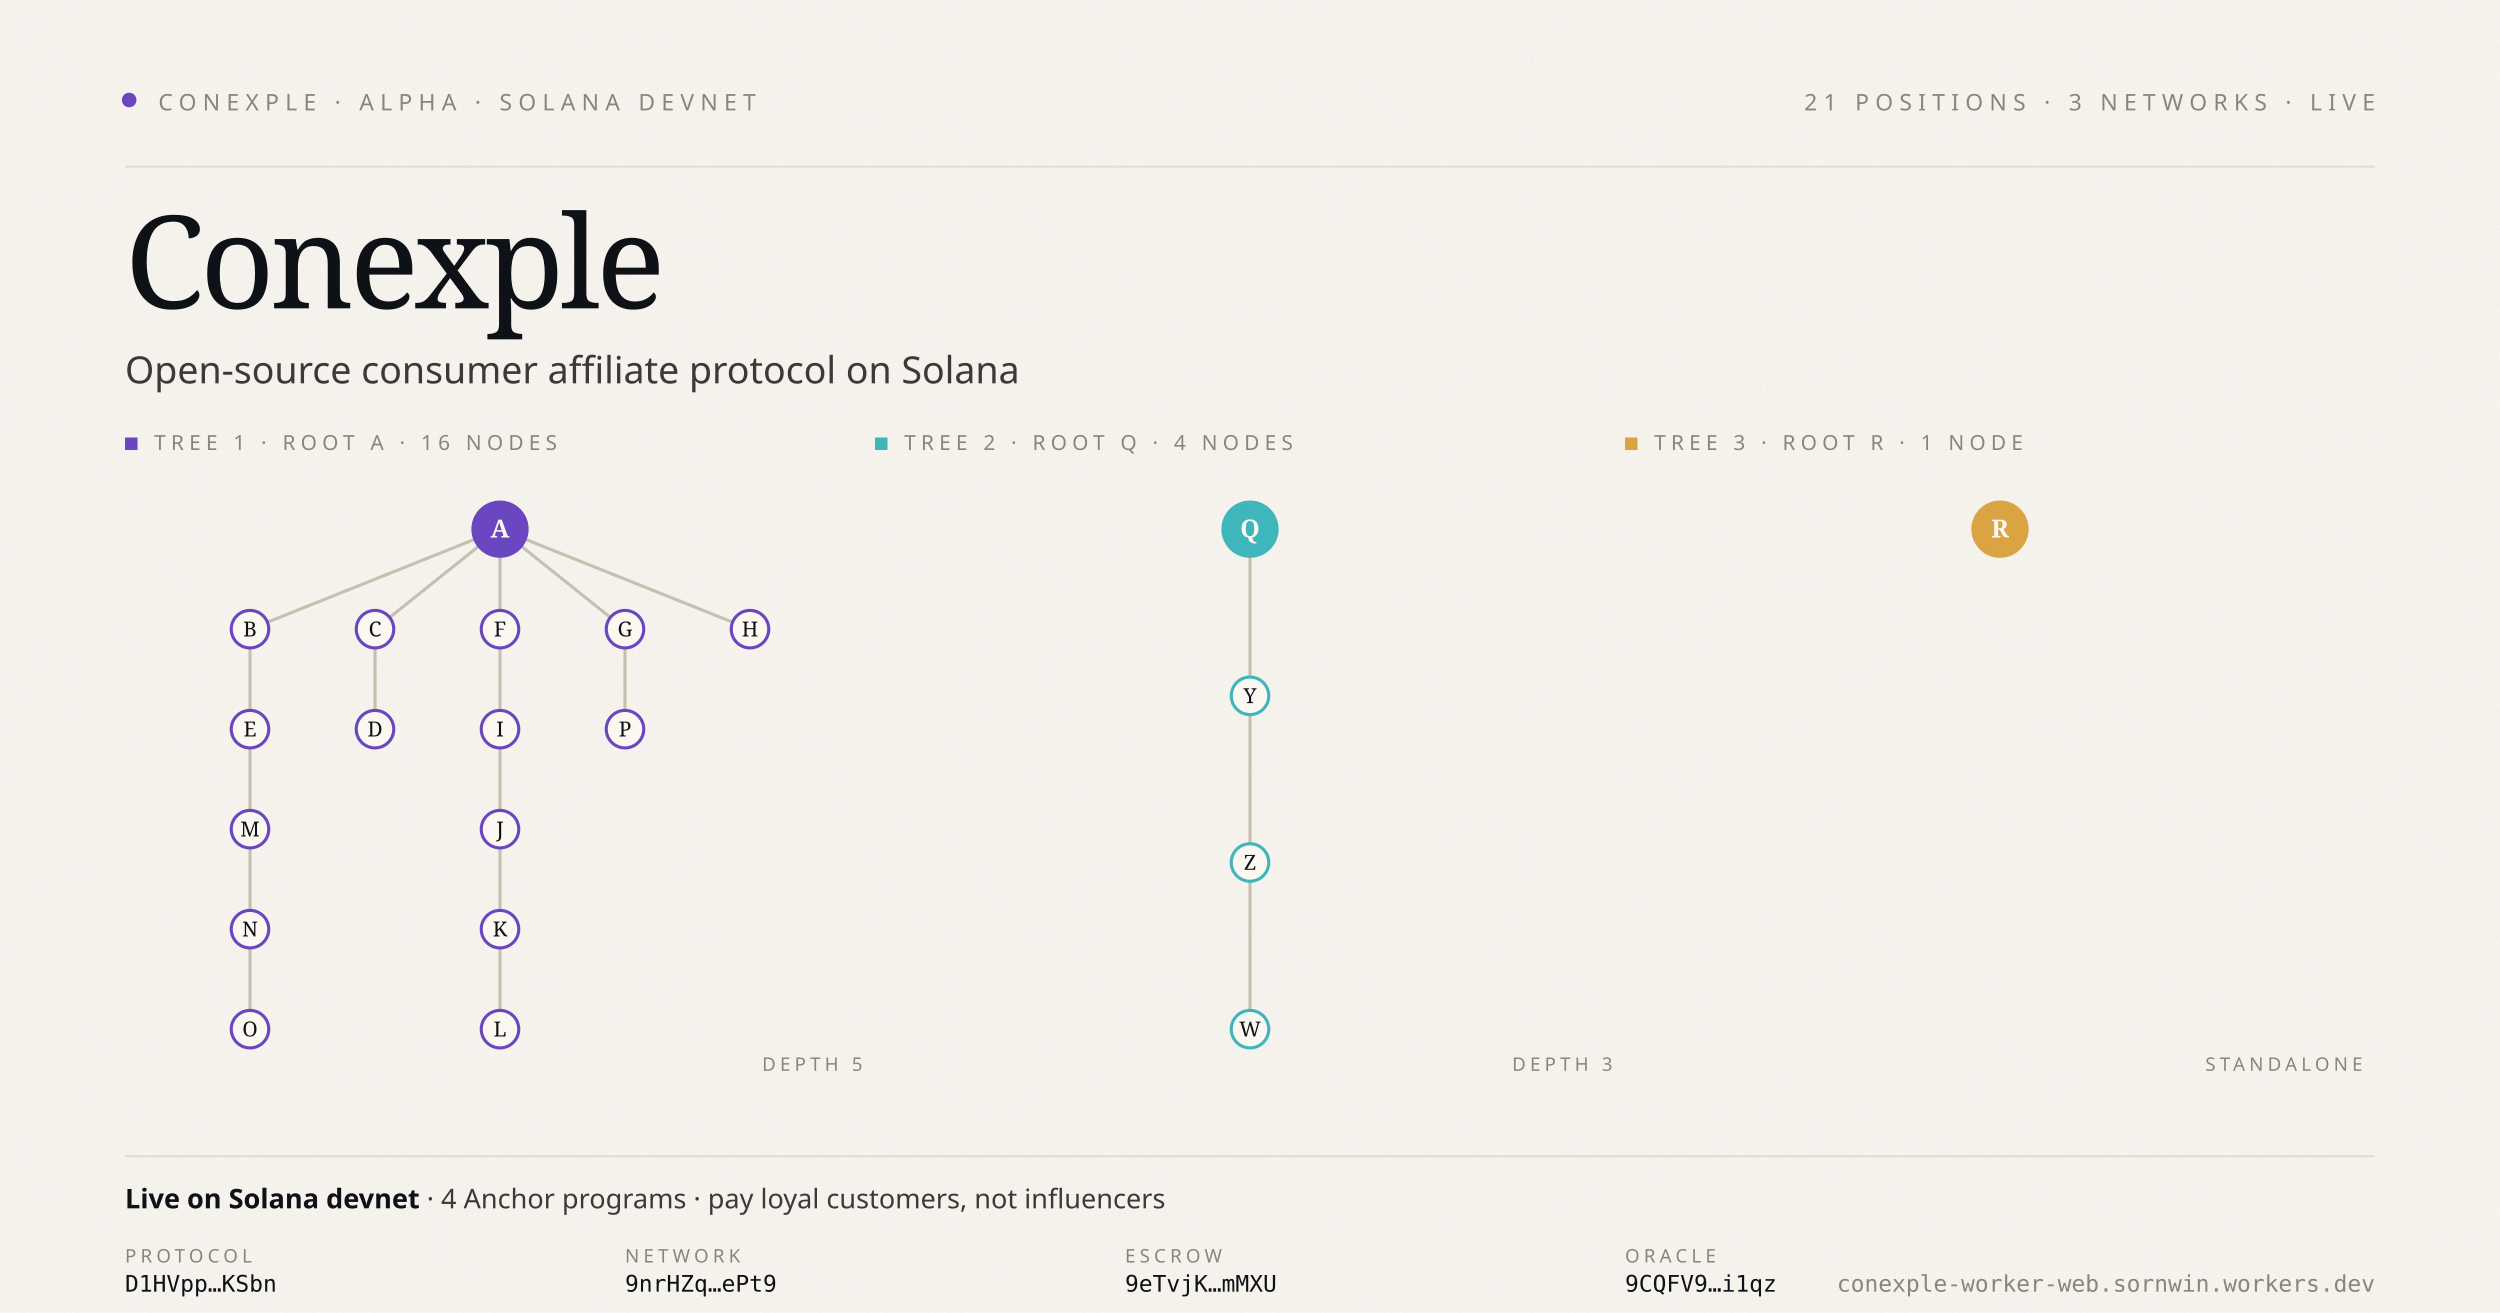
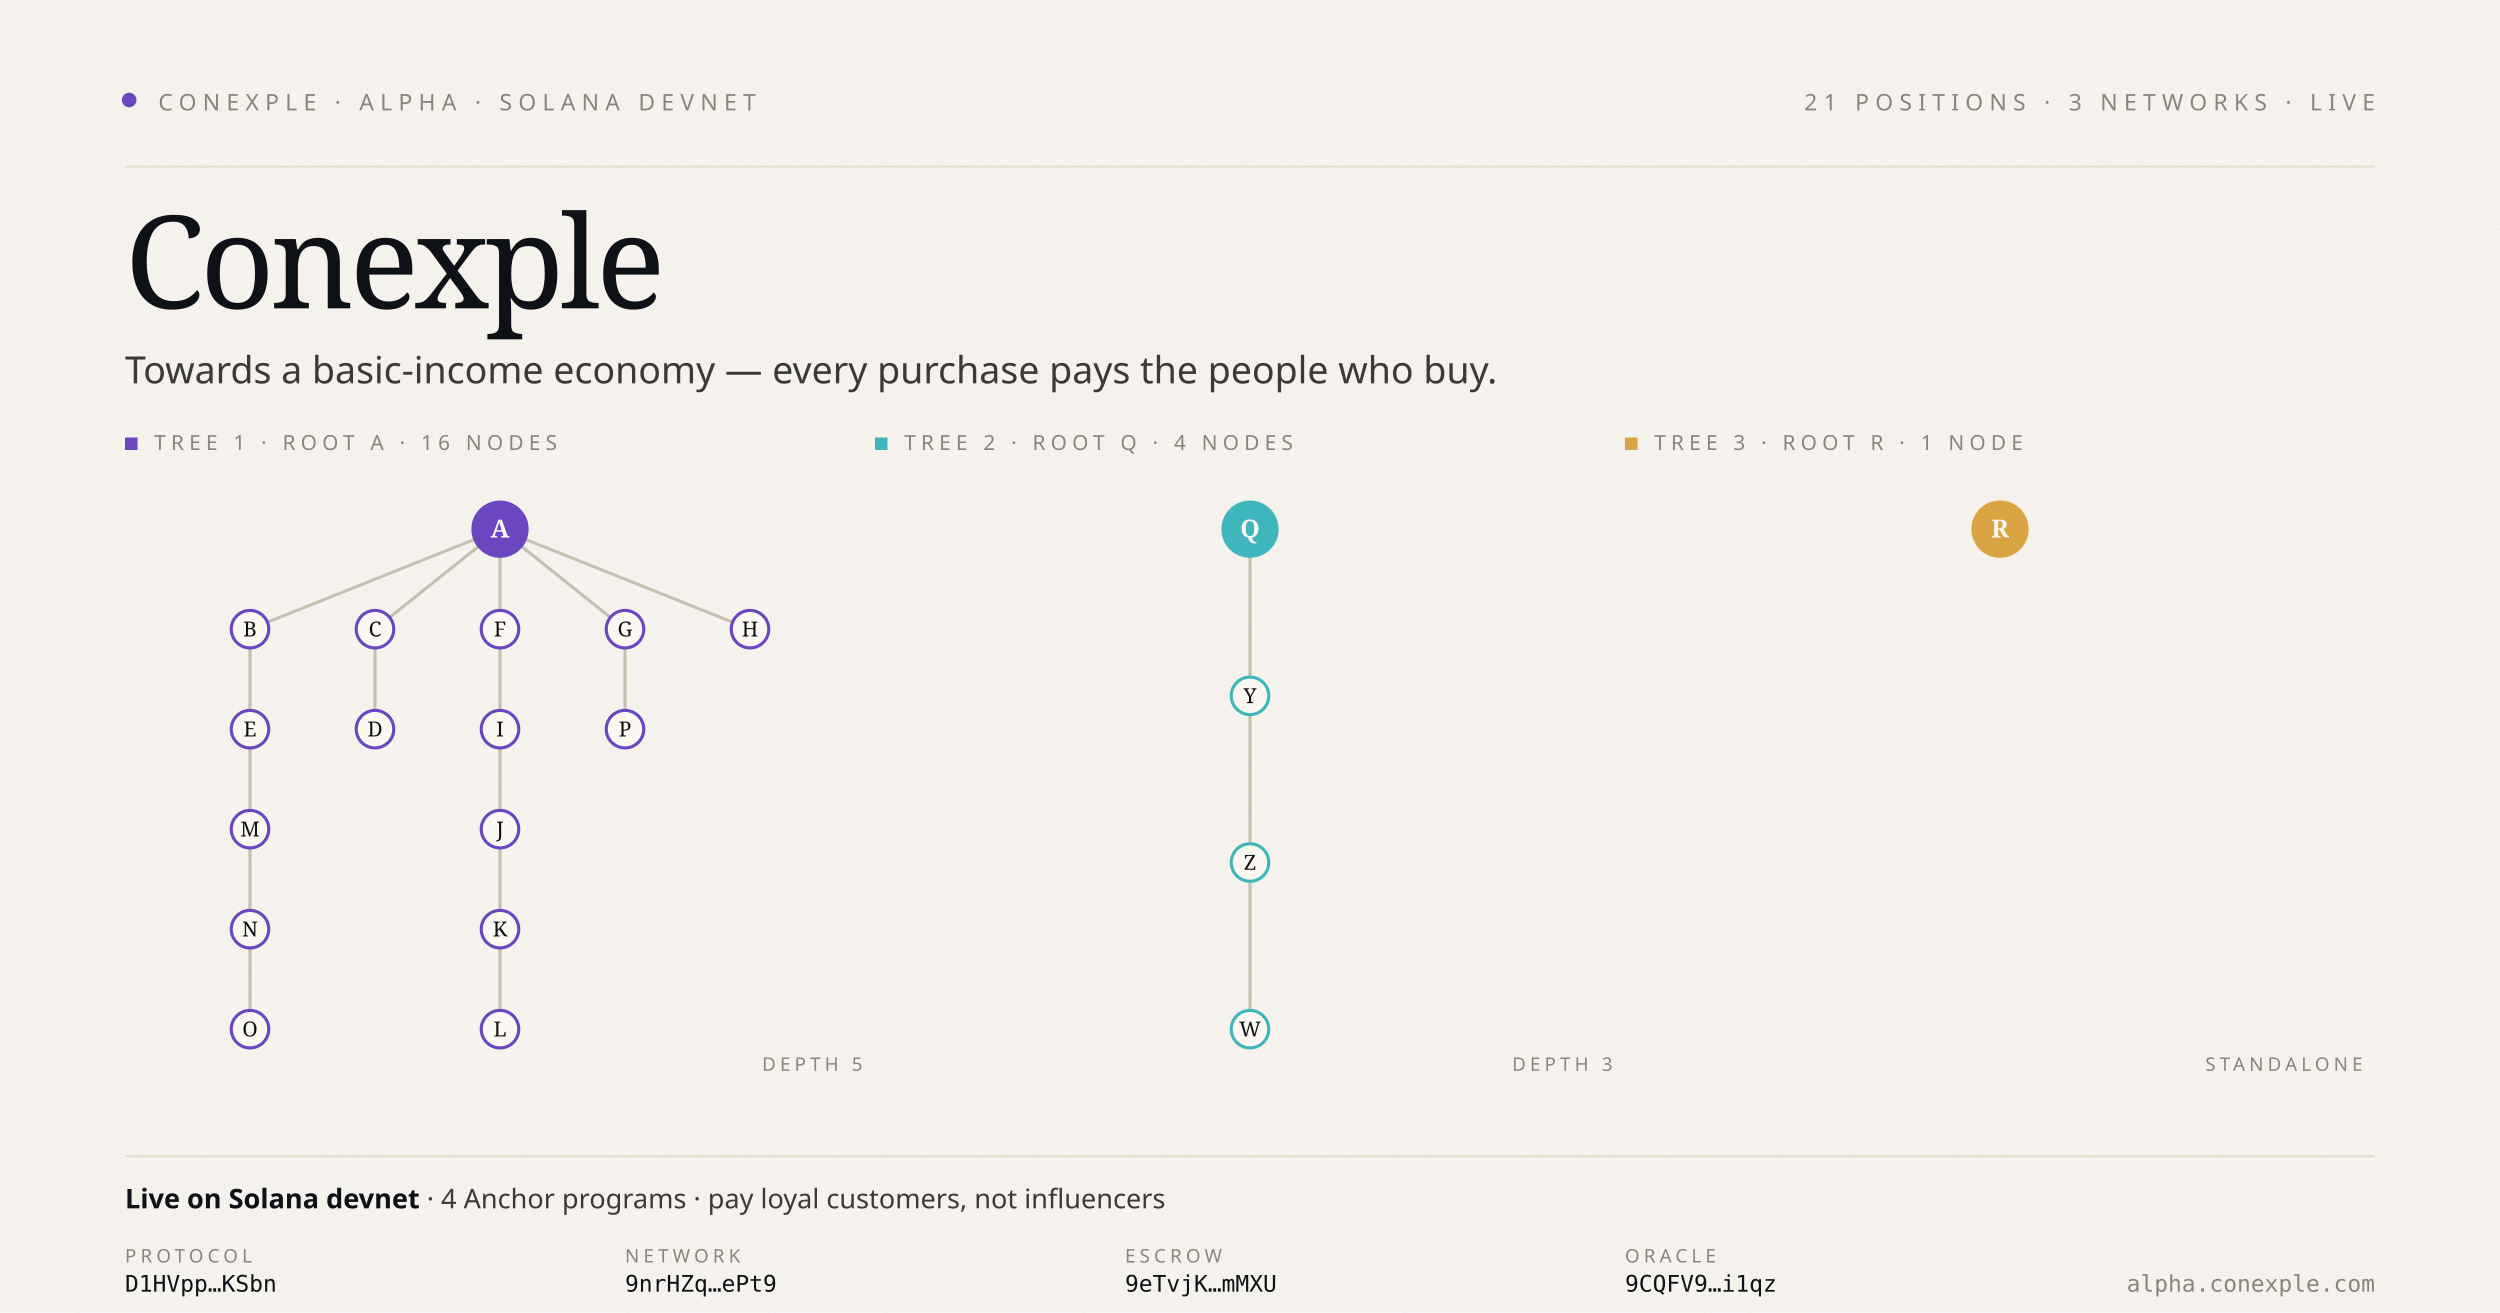
<svg xmlns="http://www.w3.org/2000/svg" width="1200" height="630" viewBox="0 0 1200 630">
  <defs>
    <filter id="grain" x="0%" y="0%" width="100%" height="100%">
      <feTurbulence type="fractalNoise" baseFrequency="0.85" stitchTiles="stitch" numOctaves="2" />
      <feColorMatrix values="0 0 0 0 0.06  0 0 0 0 0.07  0 0 0 0 0.08  0 0 0 0.05 0" />
    </filter>
  </defs>
  <rect width="1200" height="630" fill="#FBF7F1" />
  <rect width="1200" height="630" filter="url(#grain)" />
  <line x1="60" y1="80" x2="1140" y2="80" stroke="#E5DDCD" stroke-width="1" />
  <circle cx="62" cy="48" r="3.5" fill="#6B46C1" />
  <text x="76" y="53" font-family="Geist, system-ui, sans-serif" font-size="11" letter-spacing="3" fill="#8B847B">CONEXPLE · ALPHA · SOLANA DEVNET</text>
  <text x="1140" y="53" text-anchor="end" font-family="Geist, system-ui, sans-serif" font-size="11" letter-spacing="3" fill="#8B847B">21 POSITIONS · 3 NETWORKS · LIVE</text>
  <text x="60" y="148" font-family="Fraunces, Georgia, serif" font-size="62" font-weight="500" fill="#0E1116" letter-spacing="-2">Conexple</text>
-   <text x="60" y="184" font-family="Geist, system-ui, sans-serif" font-size="18" fill="#3B3A36">Open-source consumer affiliate protocol on Solana</text>
+   <text x="60" y="184" font-family="Geist, system-ui, sans-serif" font-size="18" fill="#3B3A36">Towards a basic-income economy — every purchase pays the people who buy.</text>
  <rect x="60" y="210" width="6" height="6" fill="#6B46C1" />
  <text x="74" y="216" font-family="Geist, system-ui, sans-serif" font-size="10" letter-spacing="2.5" fill="#8B847B">TREE 1 · ROOT A · 16 NODES</text>
  <g stroke="#C7BFAF" stroke-width="1.5" fill="none" stroke-linecap="round">
    <line x1="240.0" y1="254.0" x2="120.0" y2="302.0" />
    <line x1="240.0" y1="254.0" x2="180.0" y2="302.0" />
    <line x1="240.0" y1="254.0" x2="240.0" y2="302.0" />
    <line x1="240.0" y1="254.0" x2="300.0" y2="302.0" />
    <line x1="240.0" y1="254.0" x2="360.0" y2="302.0" />
    <line x1="120.0" y1="302.0" x2="120.0" y2="350.0" />
    <line x1="120.0" y1="350.0" x2="120.0" y2="398.0" />
    <line x1="120.0" y1="398.0" x2="120.0" y2="446.0" />
    <line x1="120.0" y1="446.0" x2="120.0" y2="494.0" />
    <line x1="180.0" y1="302.0" x2="180.0" y2="350.0" />
    <line x1="240.0" y1="302.0" x2="240.0" y2="350.0" />
    <line x1="240.0" y1="350.0" x2="240.0" y2="398.0" />
    <line x1="240.0" y1="398.0" x2="240.0" y2="446.0" />
    <line x1="240.0" y1="446.0" x2="240.0" y2="494.0" />
    <line x1="300.0" y1="302.0" x2="300.0" y2="350.0" />
  </g>
  <circle cx="240.0" cy="254.0" r="13" fill="#6B46C1" stroke="#6B46C1" stroke-width="1.5" />
  <text x="240.0" y="258.0" text-anchor="middle" font-family="Fraunces, Georgia, serif" font-size="12" font-weight="600" fill="#FBF7F1">A</text>
  <circle cx="120.0" cy="302.0" r="9" fill="#FBF7F1" stroke="#6B46C1" stroke-width="1.5" />
  <text x="120.0" y="305.5" text-anchor="middle" font-family="Fraunces, Georgia, serif" font-size="10" font-weight="500" fill="#0E1116">B</text>
  <circle cx="120.0" cy="350.0" r="9" fill="#FBF7F1" stroke="#6B46C1" stroke-width="1.5" />
  <text x="120.0" y="353.5" text-anchor="middle" font-family="Fraunces, Georgia, serif" font-size="10" font-weight="500" fill="#0E1116">E</text>
  <circle cx="120.0" cy="398.0" r="9" fill="#FBF7F1" stroke="#6B46C1" stroke-width="1.5" />
  <text x="120.0" y="401.5" text-anchor="middle" font-family="Fraunces, Georgia, serif" font-size="10" font-weight="500" fill="#0E1116">M</text>
  <circle cx="120.0" cy="446.0" r="9" fill="#FBF7F1" stroke="#6B46C1" stroke-width="1.5" />
  <text x="120.0" y="449.5" text-anchor="middle" font-family="Fraunces, Georgia, serif" font-size="10" font-weight="500" fill="#0E1116">N</text>
  <circle cx="120.0" cy="494.0" r="9" fill="#FBF7F1" stroke="#6B46C1" stroke-width="1.5" />
  <text x="120.0" y="497.5" text-anchor="middle" font-family="Fraunces, Georgia, serif" font-size="10" font-weight="500" fill="#0E1116">O</text>
  <circle cx="180.0" cy="302.0" r="9" fill="#FBF7F1" stroke="#6B46C1" stroke-width="1.5" />
  <text x="180.0" y="305.5" text-anchor="middle" font-family="Fraunces, Georgia, serif" font-size="10" font-weight="500" fill="#0E1116">C</text>
  <circle cx="180.0" cy="350.0" r="9" fill="#FBF7F1" stroke="#6B46C1" stroke-width="1.5" />
  <text x="180.0" y="353.5" text-anchor="middle" font-family="Fraunces, Georgia, serif" font-size="10" font-weight="500" fill="#0E1116">D</text>
  <circle cx="240.0" cy="302.0" r="9" fill="#FBF7F1" stroke="#6B46C1" stroke-width="1.5" />
  <text x="240.0" y="305.5" text-anchor="middle" font-family="Fraunces, Georgia, serif" font-size="10" font-weight="500" fill="#0E1116">F</text>
  <circle cx="240.0" cy="350.0" r="9" fill="#FBF7F1" stroke="#6B46C1" stroke-width="1.5" />
  <text x="240.0" y="353.5" text-anchor="middle" font-family="Fraunces, Georgia, serif" font-size="10" font-weight="500" fill="#0E1116">I</text>
  <circle cx="240.0" cy="398.0" r="9" fill="#FBF7F1" stroke="#6B46C1" stroke-width="1.5" />
  <text x="240.0" y="401.5" text-anchor="middle" font-family="Fraunces, Georgia, serif" font-size="10" font-weight="500" fill="#0E1116">J</text>
  <circle cx="240.0" cy="446.0" r="9" fill="#FBF7F1" stroke="#6B46C1" stroke-width="1.5" />
  <text x="240.0" y="449.5" text-anchor="middle" font-family="Fraunces, Georgia, serif" font-size="10" font-weight="500" fill="#0E1116">K</text>
  <circle cx="240.0" cy="494.0" r="9" fill="#FBF7F1" stroke="#6B46C1" stroke-width="1.5" />
  <text x="240.0" y="497.5" text-anchor="middle" font-family="Fraunces, Georgia, serif" font-size="10" font-weight="500" fill="#0E1116">L</text>
  <circle cx="300.0" cy="302.0" r="9" fill="#FBF7F1" stroke="#6B46C1" stroke-width="1.5" />
  <text x="300.0" y="305.5" text-anchor="middle" font-family="Fraunces, Georgia, serif" font-size="10" font-weight="500" fill="#0E1116">G</text>
  <circle cx="300.0" cy="350.0" r="9" fill="#FBF7F1" stroke="#6B46C1" stroke-width="1.5" />
  <text x="300.0" y="353.5" text-anchor="middle" font-family="Fraunces, Georgia, serif" font-size="10" font-weight="500" fill="#0E1116">P</text>
  <circle cx="360.0" cy="302.0" r="9" fill="#FBF7F1" stroke="#6B46C1" stroke-width="1.5" />
  <text x="360.0" y="305.5" text-anchor="middle" font-family="Fraunces, Georgia, serif" font-size="10" font-weight="500" fill="#0E1116">H</text>
  <text x="414" y="514" text-anchor="end" font-family="Geist, system-ui, sans-serif" font-size="9" letter-spacing="2" fill="#8B847B">DEPTH 5</text>
  <rect x="420" y="210" width="6" height="6" fill="#3FB6BB" />
  <text x="434" y="216" font-family="Geist, system-ui, sans-serif" font-size="10" letter-spacing="2.5" fill="#8B847B">TREE 2 · ROOT Q · 4 NODES</text>
  <g stroke="#C7BFAF" stroke-width="1.5" fill="none" stroke-linecap="round">
    <line x1="600.0" y1="254.0" x2="600.0" y2="334.0" />
    <line x1="600.0" y1="334.0" x2="600.0" y2="414.0" />
    <line x1="600.0" y1="414.0" x2="600.0" y2="494.0" />
  </g>
  <circle cx="600.0" cy="254.0" r="13" fill="#3FB6BB" stroke="#3FB6BB" stroke-width="1.5" />
  <text x="600.0" y="258.0" text-anchor="middle" font-family="Fraunces, Georgia, serif" font-size="12" font-weight="600" fill="#FBF7F1">Q</text>
  <circle cx="600.0" cy="334.0" r="9" fill="#FBF7F1" stroke="#3FB6BB" stroke-width="1.5" />
  <text x="600.0" y="337.5" text-anchor="middle" font-family="Fraunces, Georgia, serif" font-size="10" font-weight="500" fill="#0E1116">Y</text>
  <circle cx="600.0" cy="414.0" r="9" fill="#FBF7F1" stroke="#3FB6BB" stroke-width="1.5" />
  <text x="600.0" y="417.5" text-anchor="middle" font-family="Fraunces, Georgia, serif" font-size="10" font-weight="500" fill="#0E1116">Z</text>
  <circle cx="600.0" cy="494.0" r="9" fill="#FBF7F1" stroke="#3FB6BB" stroke-width="1.5" />
  <text x="600.0" y="497.5" text-anchor="middle" font-family="Fraunces, Georgia, serif" font-size="10" font-weight="500" fill="#0E1116">W</text>
  <text x="774" y="514" text-anchor="end" font-family="Geist, system-ui, sans-serif" font-size="9" letter-spacing="2" fill="#8B847B">DEPTH 3</text>
  <rect x="780" y="210" width="6" height="6" fill="#D9A441" />
  <text x="794" y="216" font-family="Geist, system-ui, sans-serif" font-size="10" letter-spacing="2.5" fill="#8B847B">TREE 3 · ROOT R · 1 NODE</text>
  <g stroke="#C7BFAF" stroke-width="1.5" fill="none" stroke-linecap="round">
</g>
  <circle cx="960.0" cy="254.0" r="13" fill="#D9A441" stroke="#D9A441" stroke-width="1.5" />
  <text x="960.0" y="258.0" text-anchor="middle" font-family="Fraunces, Georgia, serif" font-size="12" font-weight="600" fill="#FBF7F1">R</text>
  <text x="1134" y="514" text-anchor="end" font-family="Geist, system-ui, sans-serif" font-size="9" letter-spacing="2" fill="#8B847B">STANDALONE</text>
  <line x1="60" y1="555" x2="1140" y2="555" stroke="#E5DDCD" stroke-width="1" />
  <text x="60" y="580" font-family="Geist, system-ui, sans-serif" font-size="13" fill="#3B3A36">
    <tspan font-weight="600" fill="#0E1116">Live on Solana devnet</tspan> · 4 Anchor programs · pay loyal customers, not influencers</text>
  <text x="60" y="606" font-family="Geist, system-ui, sans-serif" font-size="9" letter-spacing="2" fill="#8B847B">PROTOCOL</text>
  <text x="60" y="620" font-family="Consolas, ui-monospace, monospace" font-size="11" fill="#0E1116">D1HVpp…KSbn</text>
  <text x="300" y="606" font-family="Geist, system-ui, sans-serif" font-size="9" letter-spacing="2" fill="#8B847B">NETWORK</text>
  <text x="300" y="620" font-family="Consolas, ui-monospace, monospace" font-size="11" fill="#0E1116">9nrHZq…ePt9</text>
  <text x="540" y="606" font-family="Geist, system-ui, sans-serif" font-size="9" letter-spacing="2" fill="#8B847B">ESCROW</text>
  <text x="540" y="620" font-family="Consolas, ui-monospace, monospace" font-size="11" fill="#0E1116">9eTvjK…mMXU</text>
  <text x="780" y="606" font-family="Geist, system-ui, sans-serif" font-size="9" letter-spacing="2" fill="#8B847B">ORACLE</text>
  <text x="780" y="620" font-family="Consolas, ui-monospace, monospace" font-size="11" fill="#0E1116">9CQFV9…i1qz</text>
-   <text x="1140" y="620" text-anchor="end" font-family="Consolas, ui-monospace, monospace" font-size="11" fill="#8B847B">conexple-worker-web.sornwin.workers.dev</text>
+   <text x="1140" y="620" text-anchor="end" font-family="Consolas, ui-monospace, monospace" font-size="11" fill="#8B847B">alpha.conexple.com</text>
</svg>
